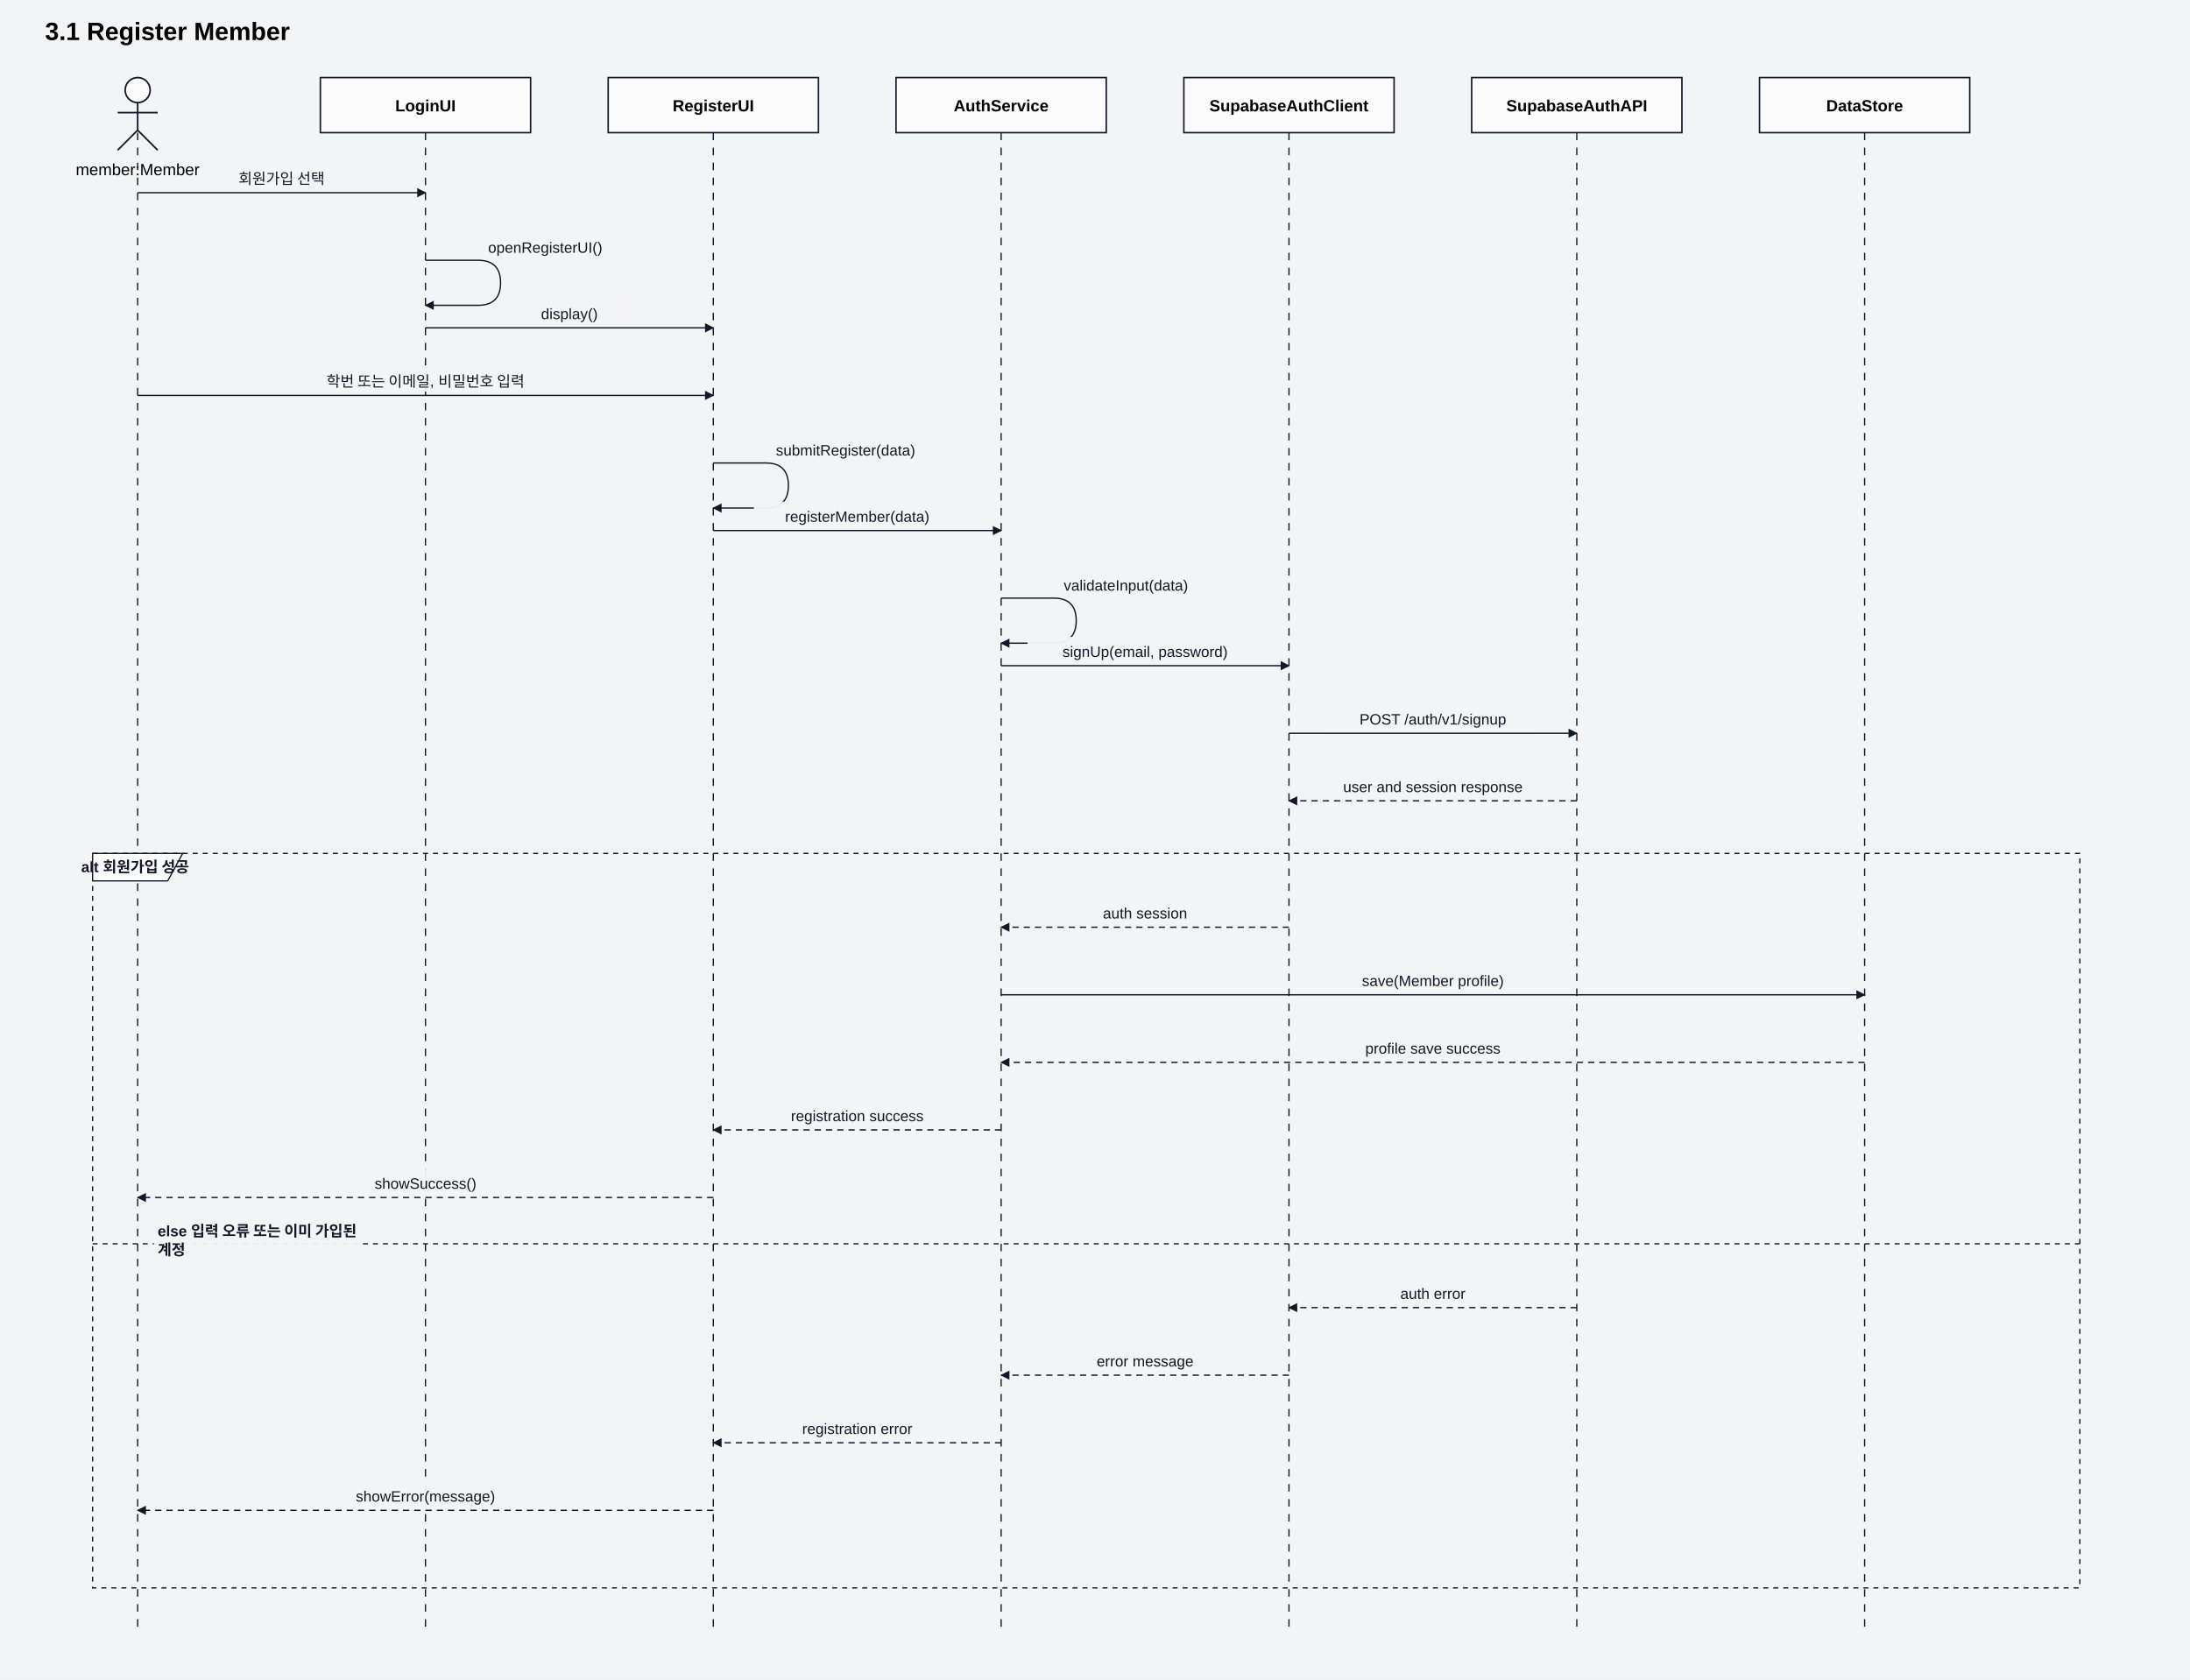
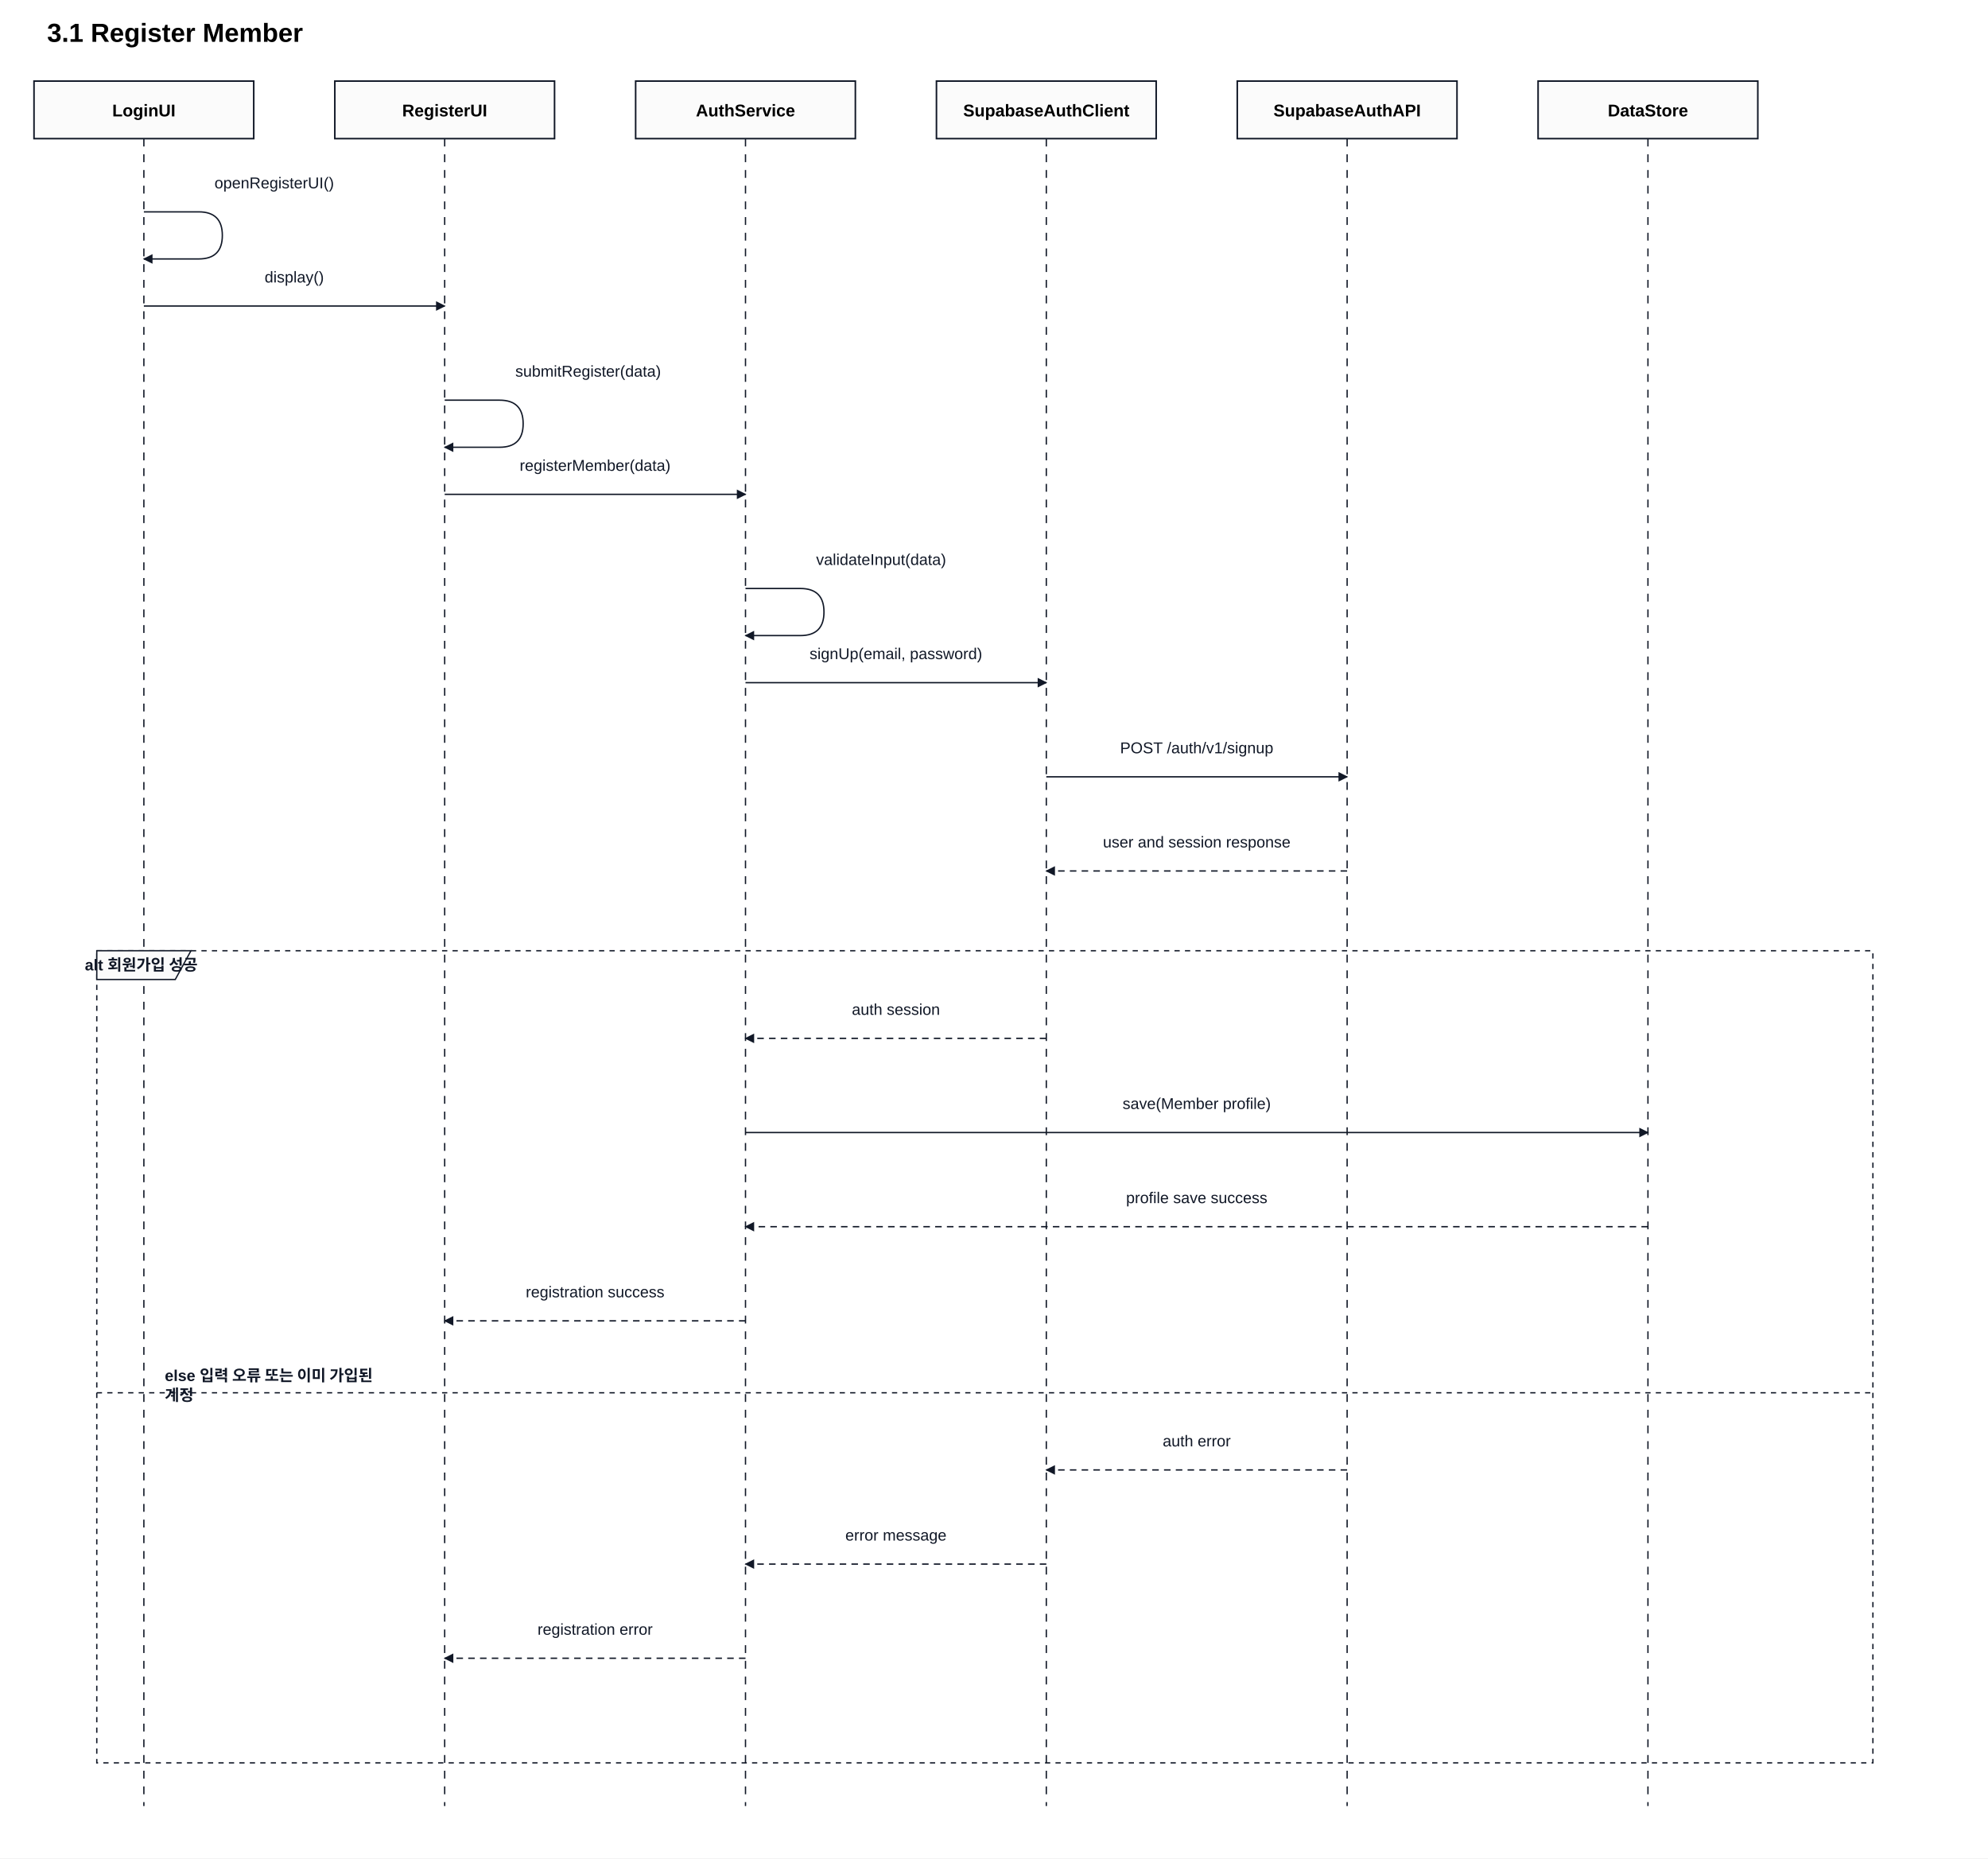
- <svg xmlns="http://www.w3.org/2000/svg" width="1750" height="1342" viewBox="0 0 1750 1342">
+ <svg xmlns="http://www.w3.org/2000/svg" width="1520" height="1421" viewBox="0 0 1520 1421">
  <defs>
    <marker id="arrow" viewBox="0 0 10 10" refX="9" refY="5" markerWidth="7" markerHeight="7" orient="auto">
      <path d="M0 0 L10 5 L0 10 z" fill="#111827" />
    </marker>
    <marker id="hollowArrow" viewBox="0 0 10 10" refX="9" refY="5" markerWidth="7" markerHeight="7" orient="auto">
      <path d="M0 0 L10 5 L0 10 z" fill="#fbfbfb" stroke="#111827" />
    </marker>
    <marker id="diamond" viewBox="0 0 16 10" refX="1" refY="5" markerWidth="11" markerHeight="9" orient="auto">
      <path d="M1 5 L8 1 L15 5 L8 9 z" fill="#111827" stroke="#111827" />
    </marker>
  </defs>
-   <rect width="100%" height="100%" fill="#f3f4f6" />
+   <rect width="100%" height="100%" fill="#ffffff" />
  <text x="36" y="32" font-family="Arial, sans-serif" font-size="20" font-weight="700">3.1 Register Member</text>
-   <circle cx="110" cy="72" r="10" fill="#fbfbfb" stroke="#111827" stroke-width="1.3" />
-   <line x1="110" y1="82" x2="110" y2="104" stroke="#111827" stroke-width="1.3" />
-   <line x1="94" y1="90" x2="126" y2="90" stroke="#111827" stroke-width="1.3" />
-   <line x1="110" y1="104" x2="94" y2="120" stroke="#111827" stroke-width="1.3" />
-   <line x1="110" y1="104" x2="126" y2="120" stroke="#111827" stroke-width="1.3" />
-   <text x="110" y="140" text-anchor="middle" font-family="Arial, sans-serif" font-size="13">member:Member</text>
-   <line x1="110" y1="106" x2="110" y2="1302" stroke="#111827" stroke-width="1" stroke-dasharray="6 6" />
+   <rect x="26" y="62" width="168" height="44" fill="#fbfbfb" stroke="#111827" stroke-width="1.2" />
+   <text x="110" y="89" text-anchor="middle" font-family="Arial, sans-serif" font-size="13" font-weight="700">LoginUI</text>
+   <line x1="110" y1="106" x2="110" y2="1381" stroke="#111827" stroke-width="1" stroke-dasharray="6 6" />
  <rect x="256" y="62" width="168" height="44" fill="#fbfbfb" stroke="#111827" stroke-width="1.2" />
-   <text x="340" y="89" text-anchor="middle" font-family="Arial, sans-serif" font-size="13" font-weight="700">LoginUI</text>
-   <line x1="340" y1="106" x2="340" y2="1302" stroke="#111827" stroke-width="1" stroke-dasharray="6 6" />
+   <text x="340" y="89" text-anchor="middle" font-family="Arial, sans-serif" font-size="13" font-weight="700">RegisterUI</text>
+   <line x1="340" y1="106" x2="340" y2="1381" stroke="#111827" stroke-width="1" stroke-dasharray="6 6" />
  <rect x="486" y="62" width="168" height="44" fill="#fbfbfb" stroke="#111827" stroke-width="1.2" />
-   <text x="570" y="89" text-anchor="middle" font-family="Arial, sans-serif" font-size="13" font-weight="700">RegisterUI</text>
-   <line x1="570" y1="106" x2="570" y2="1302" stroke="#111827" stroke-width="1" stroke-dasharray="6 6" />
+   <text x="570" y="89" text-anchor="middle" font-family="Arial, sans-serif" font-size="13" font-weight="700">AuthService</text>
+   <line x1="570" y1="106" x2="570" y2="1381" stroke="#111827" stroke-width="1" stroke-dasharray="6 6" />
  <rect x="716" y="62" width="168" height="44" fill="#fbfbfb" stroke="#111827" stroke-width="1.2" />
-   <text x="800" y="89" text-anchor="middle" font-family="Arial, sans-serif" font-size="13" font-weight="700">AuthService</text>
-   <line x1="800" y1="106" x2="800" y2="1302" stroke="#111827" stroke-width="1" stroke-dasharray="6 6" />
+   <text x="800" y="89" text-anchor="middle" font-family="Arial, sans-serif" font-size="13" font-weight="700">SupabaseAuthClient</text>
+   <line x1="800" y1="106" x2="800" y2="1381" stroke="#111827" stroke-width="1" stroke-dasharray="6 6" />
  <rect x="946" y="62" width="168" height="44" fill="#fbfbfb" stroke="#111827" stroke-width="1.2" />
-   <text x="1030" y="89" text-anchor="middle" font-family="Arial, sans-serif" font-size="13" font-weight="700">SupabaseAuthClient</text>
-   <line x1="1030" y1="106" x2="1030" y2="1302" stroke="#111827" stroke-width="1" stroke-dasharray="6 6" />
+   <text x="1030" y="89" text-anchor="middle" font-family="Arial, sans-serif" font-size="13" font-weight="700">SupabaseAuthAPI</text>
+   <line x1="1030" y1="106" x2="1030" y2="1381" stroke="#111827" stroke-width="1" stroke-dasharray="6 6" />
  <rect x="1176" y="62" width="168" height="44" fill="#fbfbfb" stroke="#111827" stroke-width="1.2" />
-   <text x="1260" y="89" text-anchor="middle" font-family="Arial, sans-serif" font-size="13" font-weight="700">SupabaseAuthAPI</text>
-   <line x1="1260" y1="106" x2="1260" y2="1302" stroke="#111827" stroke-width="1" stroke-dasharray="6 6" />
-   <rect x="1406" y="62" width="168" height="44" fill="#fbfbfb" stroke="#111827" stroke-width="1.2" />
-   <text x="1490" y="89" text-anchor="middle" font-family="Arial, sans-serif" font-size="13" font-weight="700">DataStore</text>
-   <line x1="1490" y1="106" x2="1490" y2="1302" stroke="#111827" stroke-width="1" stroke-dasharray="6 6" />
-   <rect x="74" y="682" width="1588" height="587" fill="none" stroke="#111827" stroke-dasharray="4 4" />
-   <path d="M74 682 h72 l-12 22 h-60 z" fill="#fbfbfb" stroke="#111827" />
-   <text x="108" y="697" text-anchor="middle" font-family="Arial, sans-serif" font-size="12" font-weight="700" fill="#111827">alt 회원가입 성공</text>
-   <line x1="74" y1="994" x2="1662" y2="994" stroke="#111827" stroke-dasharray="4 4" />
-   <rect x="123" y="972" width="165.2" height="35" fill="#f3f4f6" opacity="0.96" />
-   <text x="126" y="988" text-anchor="start" font-family="Arial, sans-serif" font-size="12" font-weight="700" fill="#111827">else 입력 오류 또는 이미 가입된</text>
-   <text x="126" y="1003" text-anchor="start" font-family="Arial, sans-serif" font-size="12" font-weight="700" fill="#111827">계정</text>
-   <line x1="110" y1="154" x2="340" y2="154" stroke="#111827" stroke-width="1.05" marker-end="url(#arrow)" />
-   <rect x="191.54" y="131" width="66.92" height="20" fill="#f3f4f6" opacity="0.96" />
-   <text x="225" y="147" text-anchor="middle" font-family="Arial, sans-serif" font-size="12" font-weight="400" fill="#111827">회원가입 선택</text>
-   <path d="M340 208 h42 q18 0 18 18 q0 18 -18 18 h-42" fill="none" stroke="#111827" stroke-width="1.05" marker-end="url(#arrow)" />
-   <rect x="387" y="186" width="134.96" height="20" fill="#f3f4f6" opacity="0.96" />
-   <text x="390" y="202" text-anchor="start" font-family="Arial, sans-serif" font-size="12" font-weight="400" fill="#111827">openRegisterUI()</text>
-   <line x1="340" y1="262" x2="570" y2="262" stroke="#111827" stroke-width="1.05" marker-end="url(#arrow)" />
-   <rect x="413.98" y="239" width="82.04" height="20" fill="#f3f4f6" opacity="0.96" />
-   <text x="455" y="255" text-anchor="middle" font-family="Arial, sans-serif" font-size="12" font-weight="400" fill="#111827">display()</text>
-   <line x1="110" y1="316" x2="570" y2="316" stroke="#111827" stroke-width="1.05" marker-end="url(#arrow)" />
-   <rect x="264.96" y="293" width="150.08" height="20" fill="#f3f4f6" opacity="0.96" />
-   <text x="340" y="309" text-anchor="middle" font-family="Arial, sans-serif" font-size="12" font-weight="400" fill="#111827">학번 또는 이메일, 비밀번호 입력</text>
-   <path d="M570 370 h42 q18 0 18 18 q0 18 -18 18 h-42" fill="none" stroke="#111827" stroke-width="1.05" marker-end="url(#arrow)" />
-   <rect x="617" y="348" width="165.2" height="20" fill="#f3f4f6" opacity="0.96" />
-   <text x="620" y="364" text-anchor="start" font-family="Arial, sans-serif" font-size="12" font-weight="400" fill="#111827">submitRegister(data)</text>
-   <line x1="570" y1="424" x2="800" y2="424" stroke="#111827" stroke-width="1.05" marker-end="url(#arrow)" />
-   <rect x="602.4" y="401" width="165.2" height="20" fill="#f3f4f6" opacity="0.96" />
-   <text x="685" y="417" text-anchor="middle" font-family="Arial, sans-serif" font-size="12" font-weight="400" fill="#111827">registerMember(data)</text>
-   <path d="M800 478 h42 q18 0 18 18 q0 18 -18 18 h-42" fill="none" stroke="#111827" stroke-width="1.05" marker-end="url(#arrow)" />
-   <rect x="847" y="456" width="157.64" height="20" fill="#f3f4f6" opacity="0.96" />
-   <text x="850" y="472" text-anchor="start" font-family="Arial, sans-serif" font-size="12" font-weight="400" fill="#111827">validateInput(data)</text>
-   <line x1="800" y1="532" x2="1030" y2="532" stroke="#111827" stroke-width="1.05" marker-end="url(#arrow)" />
-   <rect x="821.06" y="509" width="187.88" height="20" fill="#f3f4f6" opacity="0.96" />
-   <text x="915" y="525" text-anchor="middle" font-family="Arial, sans-serif" font-size="12" font-weight="400" fill="#111827">signUp(email, password)</text>
-   <line x1="1030" y1="586" x2="1260" y2="586" stroke="#111827" stroke-width="1.05" marker-end="url(#arrow)" />
-   <rect x="1062.4" y="563" width="165.2" height="20" fill="#f3f4f6" opacity="0.96" />
-   <text x="1145" y="579" text-anchor="middle" font-family="Arial, sans-serif" font-size="12" font-weight="400" fill="#111827">POST /auth/v1/signup</text>
-   <line x1="1260" y1="640" x2="1030" y2="640" stroke="#111827" stroke-width="1.05" marker-end="url(#arrow)" stroke-dasharray="5 4" />
-   <rect x="1043.5" y="617" width="203" height="20" fill="#f3f4f6" opacity="0.96" />
-   <text x="1145" y="633" text-anchor="middle" font-family="Arial, sans-serif" font-size="12" font-weight="400" fill="#111827">user and session response</text>
-   <line x1="1030" y1="741" x2="800" y2="741" stroke="#111827" stroke-width="1.05" marker-end="url(#arrow)" stroke-dasharray="5 4" />
-   <rect x="862.64" y="718" width="104.72" height="20" fill="#f3f4f6" opacity="0.96" />
-   <text x="915" y="734" text-anchor="middle" font-family="Arial, sans-serif" font-size="12" font-weight="400" fill="#111827">auth session</text>
-   <line x1="800" y1="795" x2="1490" y2="795" stroke="#111827" stroke-width="1.05" marker-end="url(#arrow)" />
-   <rect x="1062.4" y="772" width="165.2" height="20" fill="#f3f4f6" opacity="0.96" />
-   <text x="1145" y="788" text-anchor="middle" font-family="Arial, sans-serif" font-size="12" font-weight="400" fill="#111827">save(Member profile)</text>
-   <line x1="1490" y1="849" x2="800" y2="849" stroke="#111827" stroke-width="1.05" marker-end="url(#arrow)" stroke-dasharray="5 4" />
-   <rect x="1062.4" y="826" width="165.2" height="20" fill="#f3f4f6" opacity="0.96" />
-   <text x="1145" y="842" text-anchor="middle" font-family="Arial, sans-serif" font-size="12" font-weight="400" fill="#111827">profile save success</text>
-   <line x1="800" y1="903" x2="570" y2="903" stroke="#111827" stroke-width="1.05" marker-end="url(#arrow)" stroke-dasharray="5 4" />
-   <rect x="602.4" y="880" width="165.2" height="20" fill="#f3f4f6" opacity="0.96" />
-   <text x="685" y="896" text-anchor="middle" font-family="Arial, sans-serif" font-size="12" font-weight="400" fill="#111827">registration success</text>
-   <line x1="570" y1="957" x2="110" y2="957" stroke="#111827" stroke-width="1.05" marker-end="url(#arrow)" stroke-dasharray="5 4" />
-   <rect x="283.86" y="934" width="112.28" height="20" fill="#f3f4f6" opacity="0.96" />
-   <text x="340" y="950" text-anchor="middle" font-family="Arial, sans-serif" font-size="12" font-weight="400" fill="#111827">showSuccess()</text>
-   <line x1="1260" y1="1045" x2="1030" y2="1045" stroke="#111827" stroke-width="1.05" marker-end="url(#arrow)" stroke-dasharray="5 4" />
-   <rect x="1100.2" y="1022" width="89.6" height="20" fill="#f3f4f6" opacity="0.96" />
-   <text x="1145" y="1038" text-anchor="middle" font-family="Arial, sans-serif" font-size="12" font-weight="400" fill="#111827">auth error</text>
-   <line x1="1030" y1="1099" x2="800" y2="1099" stroke="#111827" stroke-width="1.05" marker-end="url(#arrow)" stroke-dasharray="5 4" />
-   <rect x="858.86" y="1076" width="112.28" height="20" fill="#f3f4f6" opacity="0.96" />
-   <text x="915" y="1092" text-anchor="middle" font-family="Arial, sans-serif" font-size="12" font-weight="400" fill="#111827">error message</text>
-   <line x1="800" y1="1153" x2="570" y2="1153" stroke="#111827" stroke-width="1.05" marker-end="url(#arrow)" stroke-dasharray="5 4" />
-   <rect x="609.96" y="1130" width="150.08" height="20" fill="#f3f4f6" opacity="0.96" />
-   <text x="685" y="1146" text-anchor="middle" font-family="Arial, sans-serif" font-size="12" font-weight="400" fill="#111827">registration error</text>
-   <line x1="570" y1="1207" x2="110" y2="1207" stroke="#111827" stroke-width="1.05" marker-end="url(#arrow)" stroke-dasharray="5 4" />
-   <rect x="264.96" y="1184" width="150.08" height="20" fill="#f3f4f6" opacity="0.96" />
-   <text x="340" y="1200" text-anchor="middle" font-family="Arial, sans-serif" font-size="12" font-weight="400" fill="#111827">showError(message)</text>
+   <text x="1260" y="89" text-anchor="middle" font-family="Arial, sans-serif" font-size="13" font-weight="700">DataStore</text>
+   <line x1="1260" y1="106" x2="1260" y2="1381" stroke="#111827" stroke-width="1" stroke-dasharray="6 6" />
+   <rect x="74" y="727" width="1358" height="621" fill="none" stroke="#111827" stroke-dasharray="4 4" />
+   <path d="M74 727 h72 l-12 22 h-60 z" fill="#fbfbfb" stroke="#111827" />
+   <text x="108" y="742" text-anchor="middle" font-family="Arial, sans-serif" font-size="12" font-weight="700" fill="#111827">alt 회원가입 성공</text>
+   <line x1="74" y1="1065" x2="1432" y2="1065" stroke="#111827" stroke-dasharray="4 4" />
+   <text x="126" y="1056" text-anchor="start" font-family="Arial, sans-serif" font-size="12" font-weight="700" fill="#111827">else 입력 오류 또는 이미 가입된</text>
+   <text x="126" y="1071" text-anchor="start" font-family="Arial, sans-serif" font-size="12" font-weight="700" fill="#111827">계정</text>
+   <path d="M110 162 h42 q18 0 18 18 q0 18 -18 18 h-42" fill="none" stroke="#111827" stroke-width="1.05" marker-end="url(#arrow)" />
+   <text x="164" y="144" text-anchor="start" font-family="Arial, sans-serif" font-size="12" font-weight="400" fill="#111827">openRegisterUI()</text>
+   <line x1="110" y1="234" x2="340" y2="234" stroke="#111827" stroke-width="1.05" marker-end="url(#arrow)" />
+   <text x="225" y="216" text-anchor="middle" font-family="Arial, sans-serif" font-size="12" font-weight="400" fill="#111827">display()</text>
+   <path d="M340 306 h42 q18 0 18 18 q0 18 -18 18 h-42" fill="none" stroke="#111827" stroke-width="1.05" marker-end="url(#arrow)" />
+   <text x="394" y="288" text-anchor="start" font-family="Arial, sans-serif" font-size="12" font-weight="400" fill="#111827">submitRegister(data)</text>
+   <line x1="340" y1="378" x2="570" y2="378" stroke="#111827" stroke-width="1.05" marker-end="url(#arrow)" />
+   <text x="455" y="360" text-anchor="middle" font-family="Arial, sans-serif" font-size="12" font-weight="400" fill="#111827">registerMember(data)</text>
+   <path d="M570 450 h42 q18 0 18 18 q0 18 -18 18 h-42" fill="none" stroke="#111827" stroke-width="1.05" marker-end="url(#arrow)" />
+   <text x="624" y="432" text-anchor="start" font-family="Arial, sans-serif" font-size="12" font-weight="400" fill="#111827">validateInput(data)</text>
+   <line x1="570" y1="522" x2="800" y2="522" stroke="#111827" stroke-width="1.05" marker-end="url(#arrow)" />
+   <text x="685" y="504" text-anchor="middle" font-family="Arial, sans-serif" font-size="12" font-weight="400" fill="#111827">signUp(email, password)</text>
+   <line x1="800" y1="594" x2="1030" y2="594" stroke="#111827" stroke-width="1.05" marker-end="url(#arrow)" />
+   <text x="915" y="576" text-anchor="middle" font-family="Arial, sans-serif" font-size="12" font-weight="400" fill="#111827">POST /auth/v1/signup</text>
+   <line x1="1030" y1="666" x2="800" y2="666" stroke="#111827" stroke-width="1.05" marker-end="url(#arrow)" stroke-dasharray="5 4" />
+   <text x="915" y="648" text-anchor="middle" font-family="Arial, sans-serif" font-size="12" font-weight="400" fill="#111827">user and session response</text>
+   <line x1="800" y1="794" x2="570" y2="794" stroke="#111827" stroke-width="1.05" marker-end="url(#arrow)" stroke-dasharray="5 4" />
+   <text x="685" y="776" text-anchor="middle" font-family="Arial, sans-serif" font-size="12" font-weight="400" fill="#111827">auth session</text>
+   <line x1="570" y1="866" x2="1260" y2="866" stroke="#111827" stroke-width="1.05" marker-end="url(#arrow)" />
+   <text x="915" y="848" text-anchor="middle" font-family="Arial, sans-serif" font-size="12" font-weight="400" fill="#111827">save(Member profile)</text>
+   <line x1="1260" y1="938" x2="570" y2="938" stroke="#111827" stroke-width="1.05" marker-end="url(#arrow)" stroke-dasharray="5 4" />
+   <text x="915" y="920" text-anchor="middle" font-family="Arial, sans-serif" font-size="12" font-weight="400" fill="#111827">profile save success</text>
+   <line x1="570" y1="1010" x2="340" y2="1010" stroke="#111827" stroke-width="1.05" marker-end="url(#arrow)" stroke-dasharray="5 4" />
+   <text x="455" y="992" text-anchor="middle" font-family="Arial, sans-serif" font-size="12" font-weight="400" fill="#111827">registration success</text>
+   <line x1="1030" y1="1124" x2="800" y2="1124" stroke="#111827" stroke-width="1.05" marker-end="url(#arrow)" stroke-dasharray="5 4" />
+   <text x="915" y="1106" text-anchor="middle" font-family="Arial, sans-serif" font-size="12" font-weight="400" fill="#111827">auth error</text>
+   <line x1="800" y1="1196" x2="570" y2="1196" stroke="#111827" stroke-width="1.05" marker-end="url(#arrow)" stroke-dasharray="5 4" />
+   <text x="685" y="1178" text-anchor="middle" font-family="Arial, sans-serif" font-size="12" font-weight="400" fill="#111827">error message</text>
+   <line x1="570" y1="1268" x2="340" y2="1268" stroke="#111827" stroke-width="1.05" marker-end="url(#arrow)" stroke-dasharray="5 4" />
+   <text x="455" y="1250" text-anchor="middle" font-family="Arial, sans-serif" font-size="12" font-weight="400" fill="#111827">registration error</text>
</svg>
